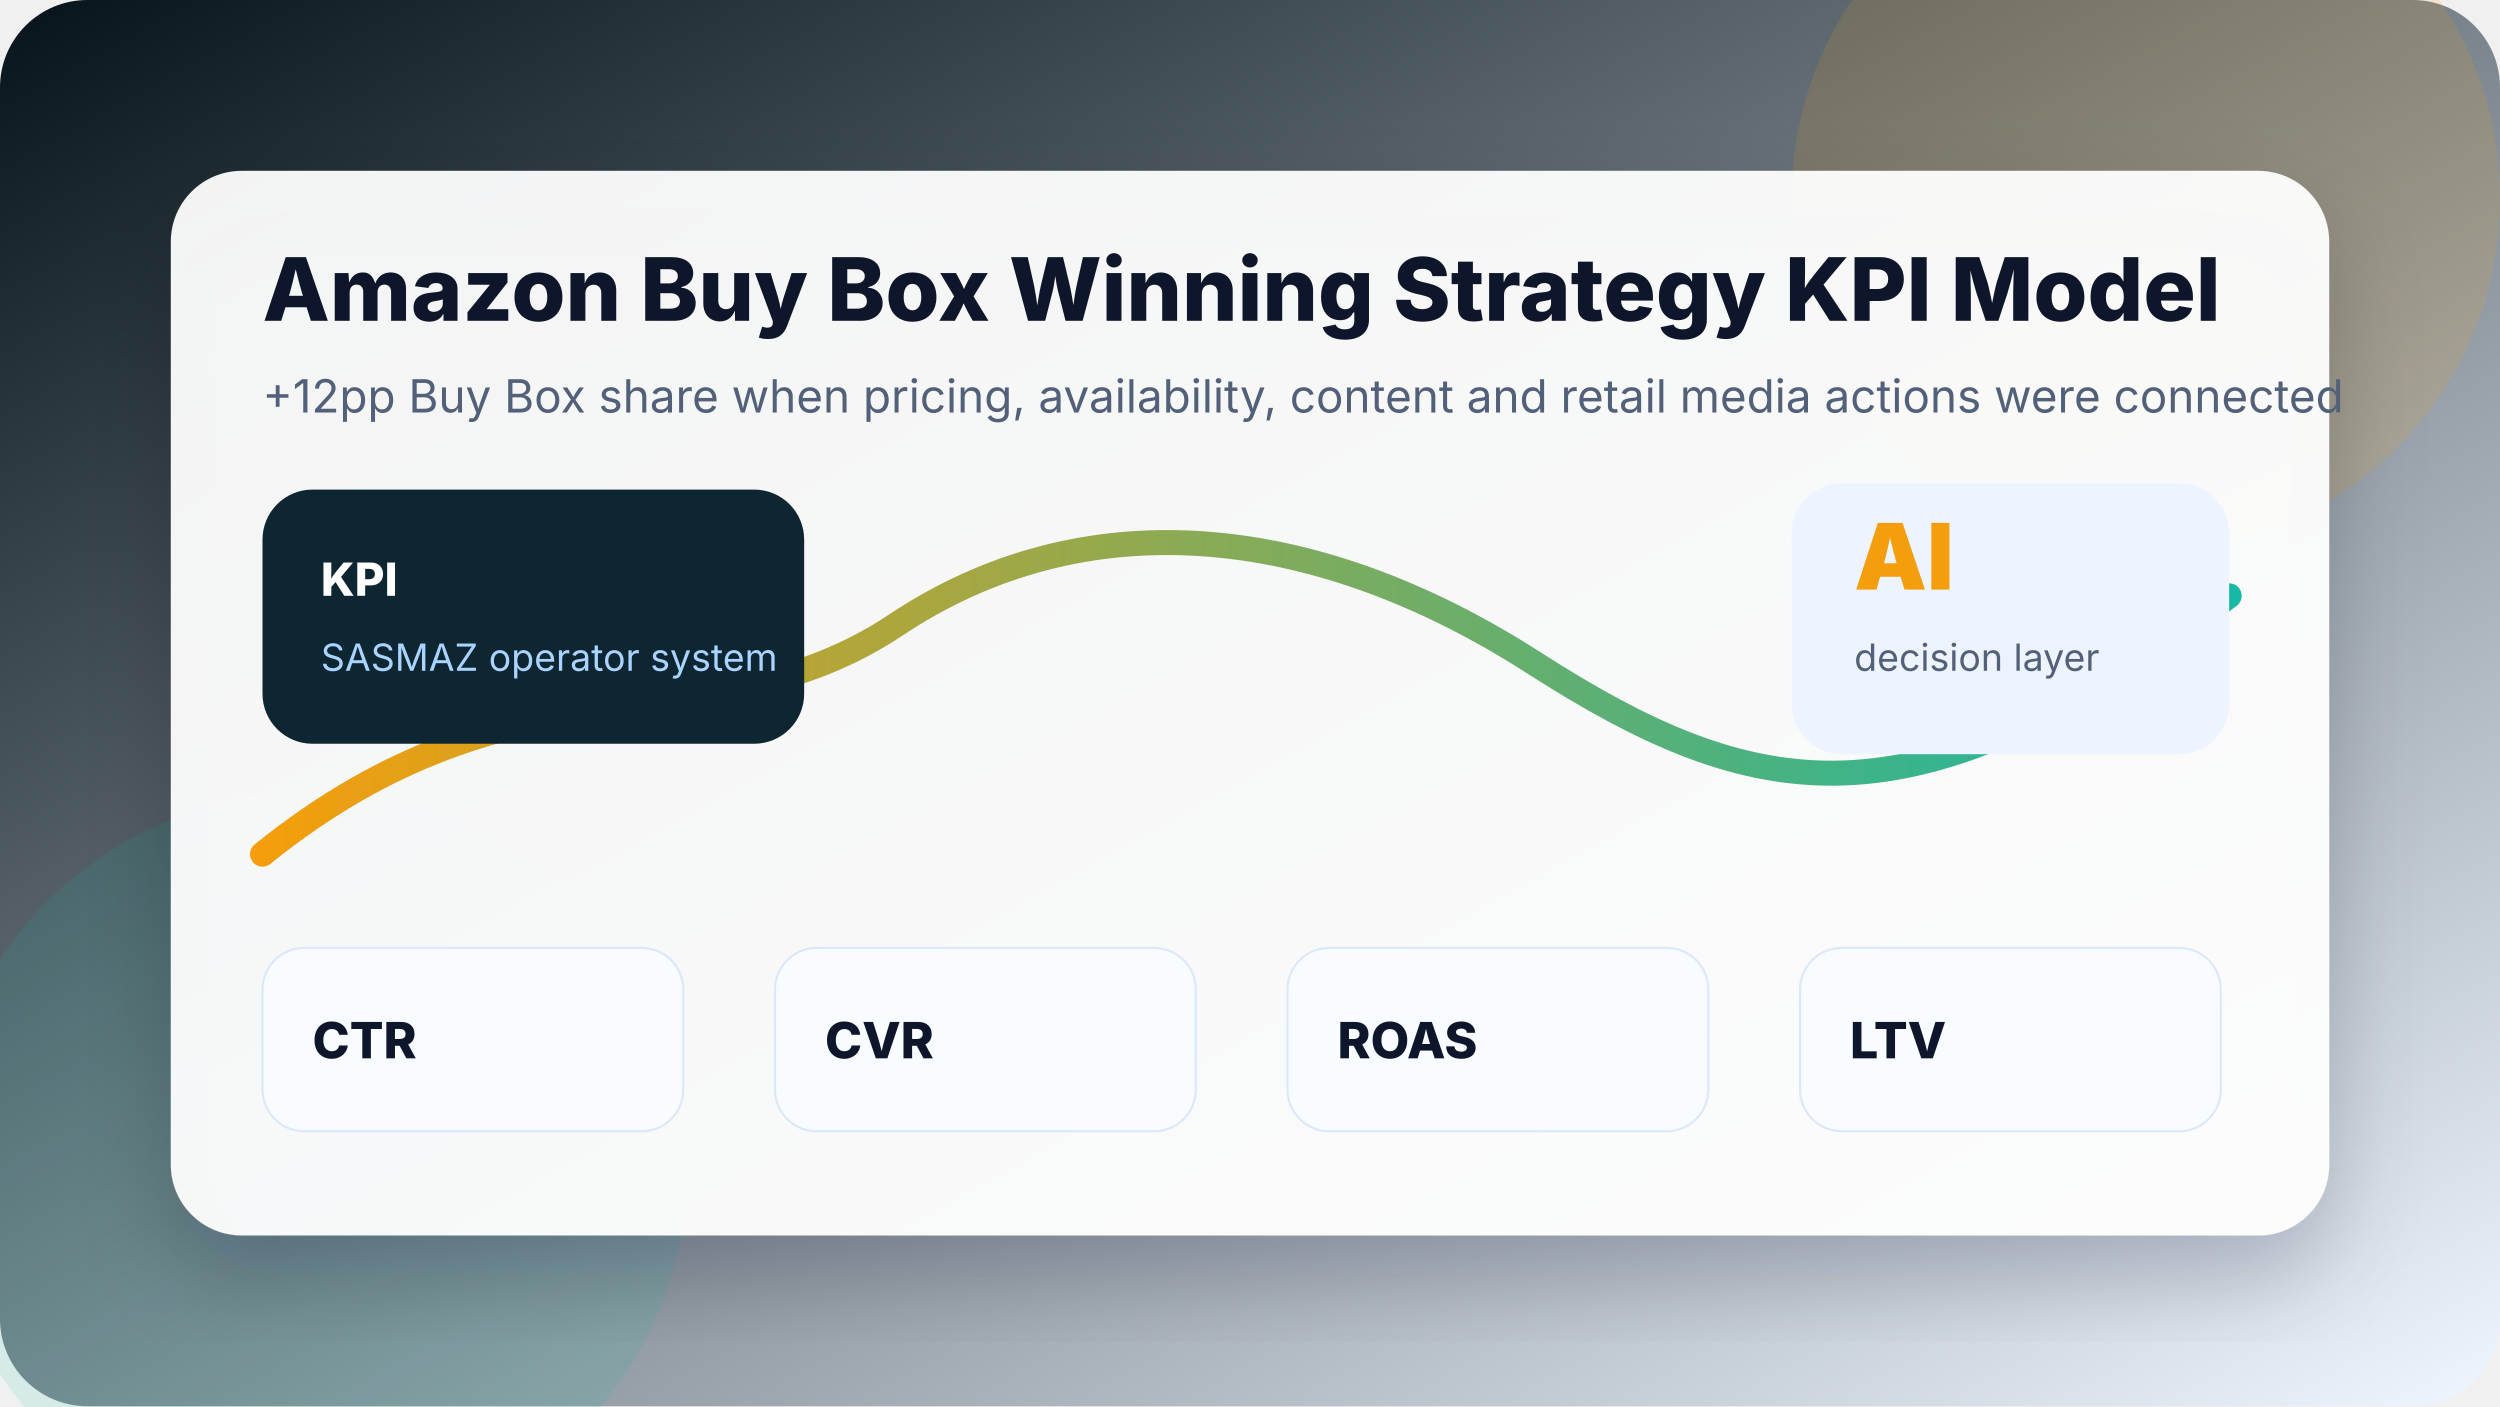
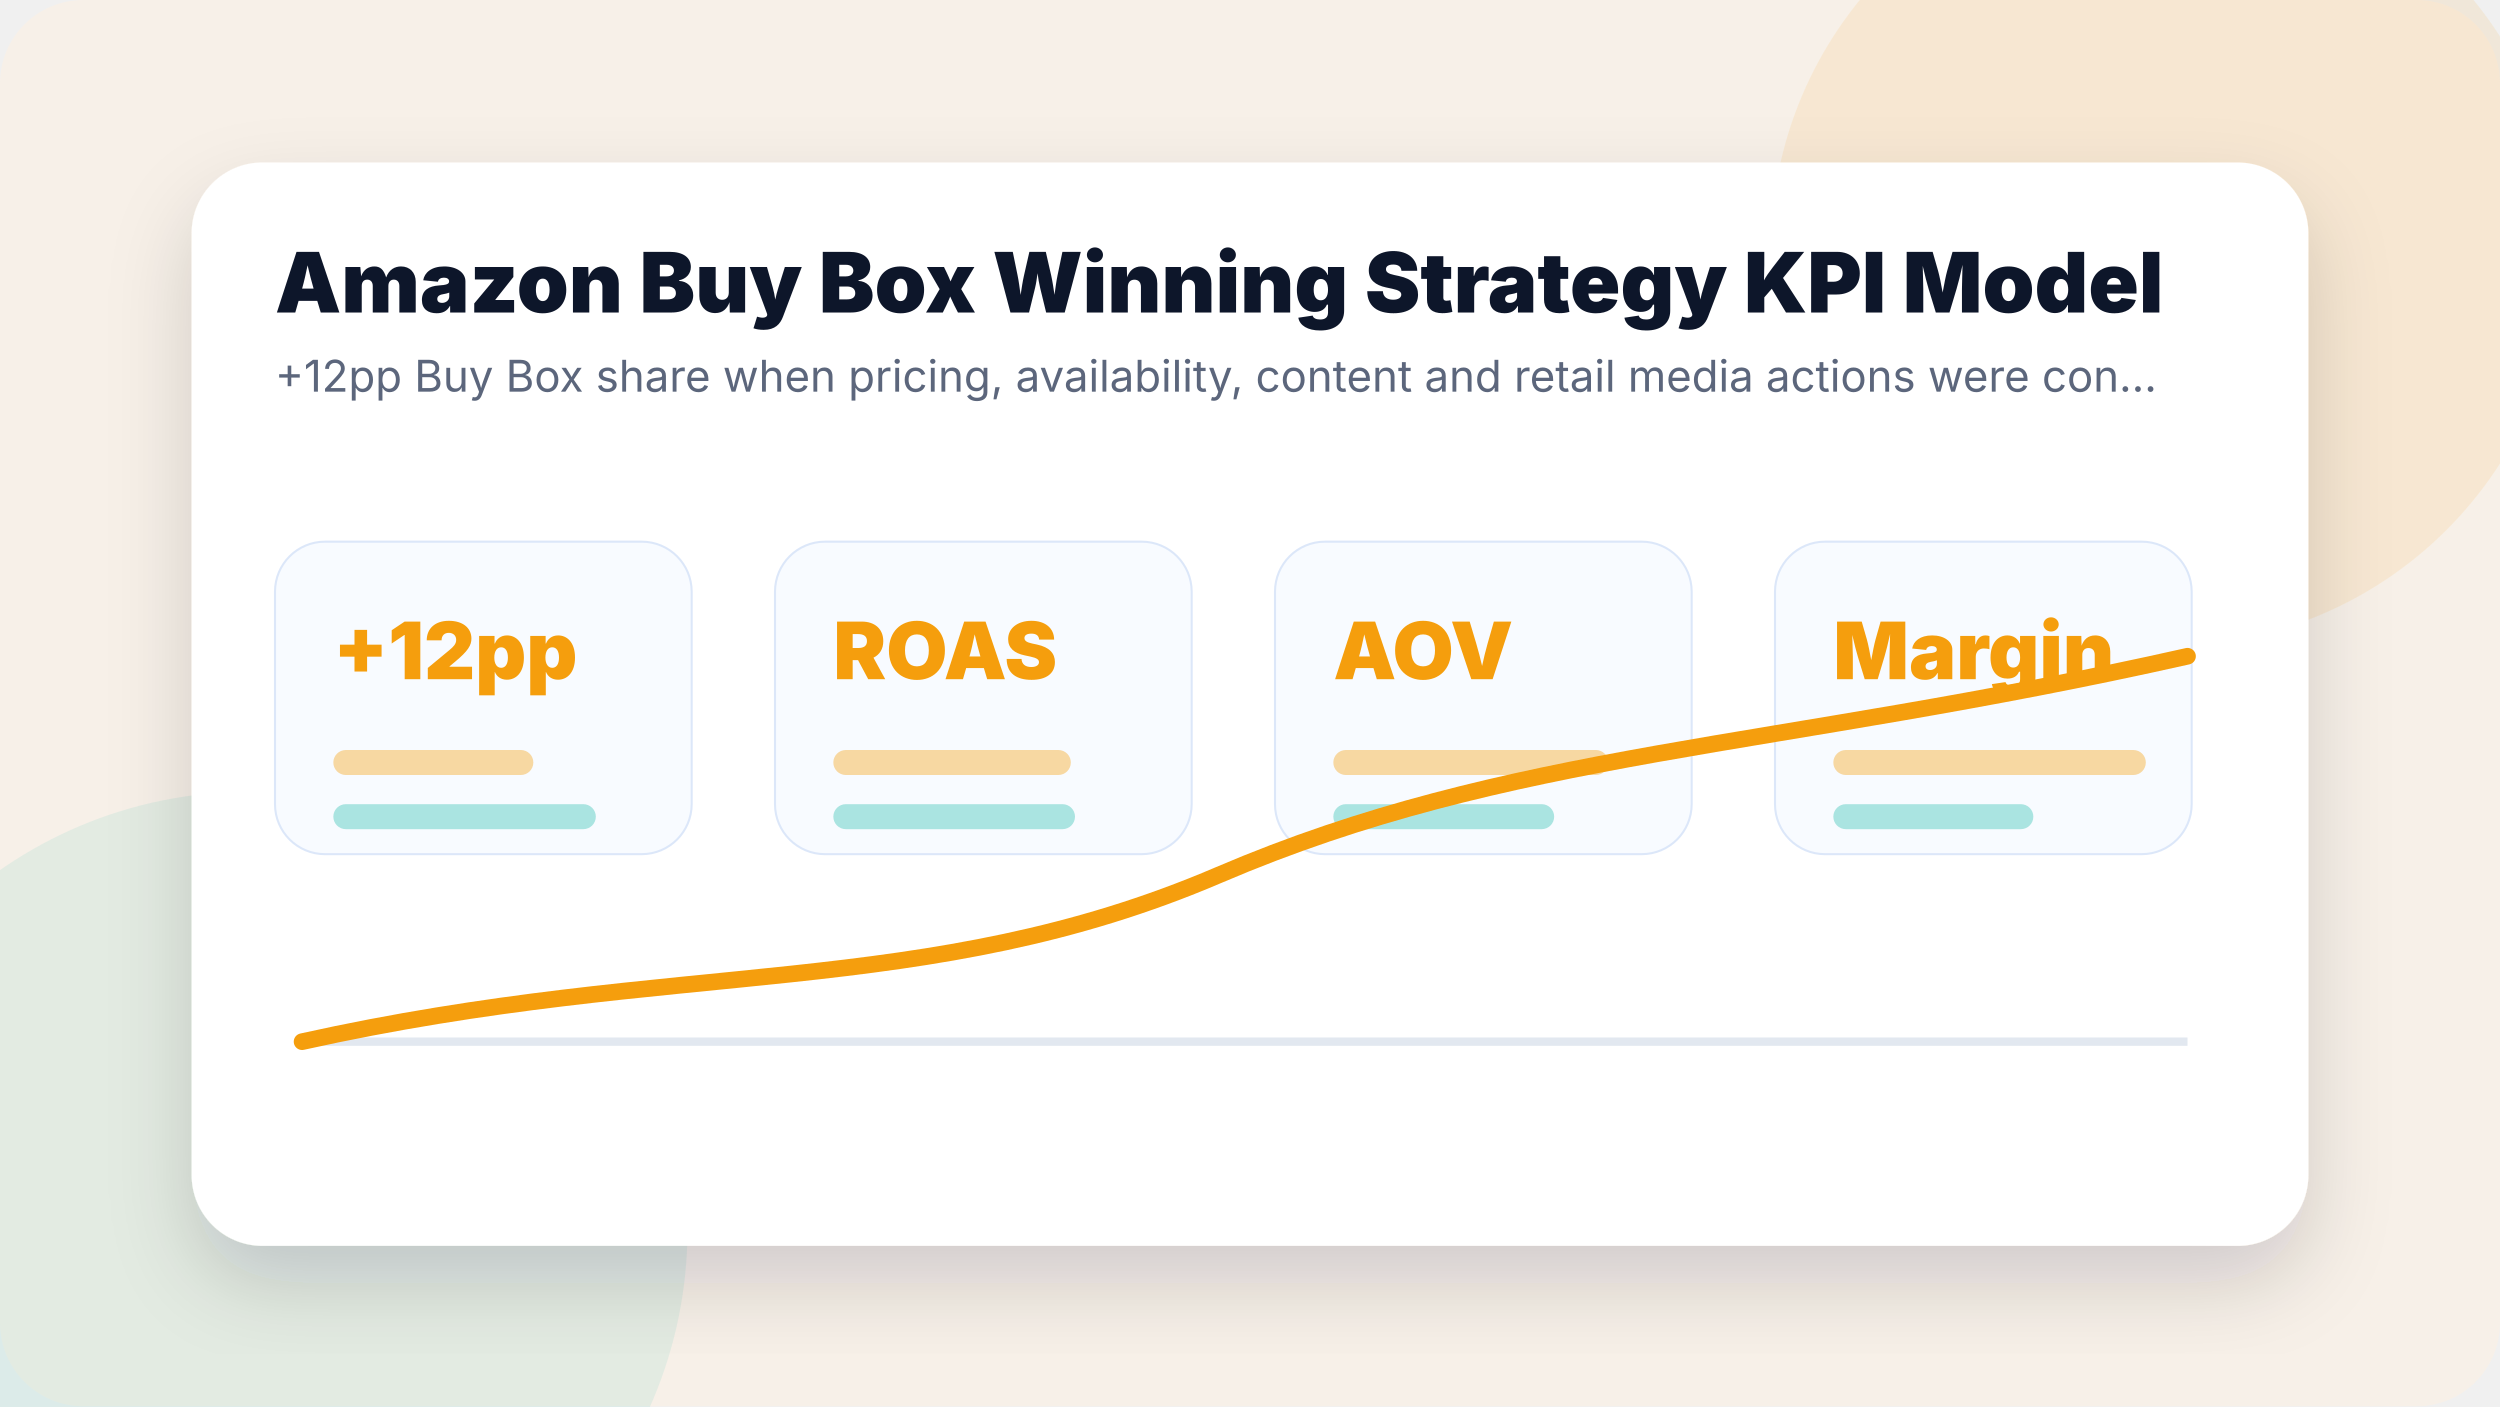
<svg xmlns="http://www.w3.org/2000/svg" width="1200" height="675" viewBox="0 0 1200 675">
  <defs>
-     <linearGradient id="bg" x1="0" x2="1" y1="0" y2="1">
-       <stop stop-color="#06131a" />
-       <stop offset="1" stop-color="#eff6ff" />
-     </linearGradient>
-     <linearGradient id="line" x1="0" x2="1">
-       <stop stop-color="#f59e0b" />
-       <stop offset="1" stop-color="#14b8a6" />
-     </linearGradient>
    <filter id="shadow">
-       <feDropShadow dx="0" dy="20" stdDeviation="22" flood-color="#0f172a" flood-opacity="0.22" />
+       <feDropShadow dx="0" dy="18" stdDeviation="20" flood-color="#0f172a" flood-opacity="0.16" />
    </filter>
  </defs>
-   <rect width="1200" height="675" rx="42" fill="url(#bg)" />
-   <circle cx="1030" cy="95" r="170" fill="#f59e0b" opacity="0.14" />
-   <circle cx="150" cy="560" r="180" fill="#14b8a6" opacity="0.12" />
+   <rect width="1200" height="675" rx="40" fill="#f7f0e8" />
+   <circle cx="1040" cy="120" r="190" fill="#f59e0b" opacity="0.10" />
+   <circle cx="120" cy="590" r="210" fill="#14b8a6" opacity="0.09" />
  <g filter="url(#shadow)">
-     <rect x="82" y="82" width="1036" height="511" rx="34" fill="white" opacity="0.94" />
-     <text x="126" y="154" font-family="Inter, Arial" font-size="42" font-weight="800" fill="#0f172a">Amazon Buy Box Winning Strategy KPI Model</text>
-     <text x="126" y="198" font-family="Inter, Arial" font-size="22" fill="#526179">+12pp Buy Box share when pricing, availability, content and retail media actions were connected</text>
-     <path d="M126 410 C250 310 340 360 430 300 S630 250 736 318 S918 402 1070 286" fill="none" stroke="url(#line)" stroke-width="12" stroke-linecap="round" />
-     <rect x="126" y="455" width="202" height="88" rx="20" fill="#f8fbff" stroke="#dce7f9" />
-     <text x="150" y="508" font-family="Inter, Arial" font-size="24" font-weight="800" fill="#0f172a">CTR</text>
-     <rect x="372" y="455" width="202" height="88" rx="20" fill="#f8fbff" stroke="#dce7f9" />
-     <text x="396" y="508" font-family="Inter, Arial" font-size="24" font-weight="800" fill="#0f172a">CVR</text>
-     <rect x="618" y="455" width="202" height="88" rx="20" fill="#f8fbff" stroke="#dce7f9" />
-     <text x="642" y="508" font-family="Inter, Arial" font-size="24" font-weight="800" fill="#0f172a">ROAS</text>
-     <rect x="864" y="455" width="202" height="88" rx="20" fill="#f8fbff" stroke="#dce7f9" />
-     <text x="888" y="508" font-family="Inter, Arial" font-size="24" font-weight="800" fill="#0f172a">LTV</text>
-     <rect x="126" y="235" width="260" height="122" rx="24" fill="#0f2530" />
-     <text x="154" y="286" font-family="Inter, Arial" font-size="22" font-weight="800" fill="white">KPI</text>
-     <text x="154" y="322" font-family="Inter, Arial" font-size="18" fill="#a9d4ff">SASMAZ operator system</text>
-     <rect x="860" y="232" width="210" height="130" rx="24" fill="#eef4ff" />
-     <text x="890" y="283" font-family="Inter, Arial" font-size="44" font-weight="900" fill="#f59e0b">AI</text>
-     <text x="890" y="322" font-family="Inter, Arial" font-size="18" fill="#526179">decision layer</text>
+     <rect x="92" y="78" width="1016" height="520" rx="34" fill="#ffffff" />
+     <text x="132" y="150" font-family="Inter, Arial" font-size="40" font-weight="900" fill="#0f172a">Amazon Buy Box Winning Strategy KPI Model</text>
+     <text x="132" y="188" font-family="Inter, Arial" font-size="21" fill="#5b667b">+12pp Buy Box share when pricing, availability, content and retail media actions were con...</text>
+     <rect x="132" y="260" width="200" height="150" rx="24" fill="#f8fbff" stroke="#dce7f9" />
+     <text x="160" y="326" font-family="Inter, Arial" font-size="38" font-weight="900" fill="#f59e0b">+12pp</text>
+     <rect x="160" y="360" width="96" height="12" rx="6" fill="#f59e0b" opacity="0.38" />
+     <rect x="160" y="386" width="126" height="12" rx="6" fill="#14b8a6" opacity="0.34" />
+     <rect x="372" y="260" width="200" height="150" rx="24" fill="#f8fbff" stroke="#dce7f9" />
+     <text x="400" y="326" font-family="Inter, Arial" font-size="38" font-weight="900" fill="#f59e0b">ROAS</text>
+     <rect x="400" y="360" width="114" height="12" rx="6" fill="#f59e0b" opacity="0.38" />
+     <rect x="400" y="386" width="116" height="12" rx="6" fill="#14b8a6" opacity="0.34" />
+     <rect x="612" y="260" width="200" height="150" rx="24" fill="#f8fbff" stroke="#dce7f9" />
+     <text x="640" y="326" font-family="Inter, Arial" font-size="38" font-weight="900" fill="#f59e0b">AOV</text>
+     <rect x="640" y="360" width="132" height="12" rx="6" fill="#f59e0b" opacity="0.38" />
+     <rect x="640" y="386" width="106" height="12" rx="6" fill="#14b8a6" opacity="0.34" />
+     <rect x="852" y="260" width="200" height="150" rx="24" fill="#f8fbff" stroke="#dce7f9" />
+     <text x="880" y="326" font-family="Inter, Arial" font-size="38" font-weight="900" fill="#f59e0b">Margin</text>
+     <rect x="880" y="360" width="150" height="12" rx="6" fill="#f59e0b" opacity="0.38" />
+     <rect x="880" y="386" width="96" height="12" rx="6" fill="#14b8a6" opacity="0.34" />
+     <path d="M145 500 L1050 500" stroke="#e2e8f0" stroke-width="4" />
+     <path d="M145 500 C325 460 445 480 585 420 S850 360 1050 315" fill="none" stroke="#f59e0b" stroke-width="8" stroke-linecap="round" />
  </g>
</svg>
